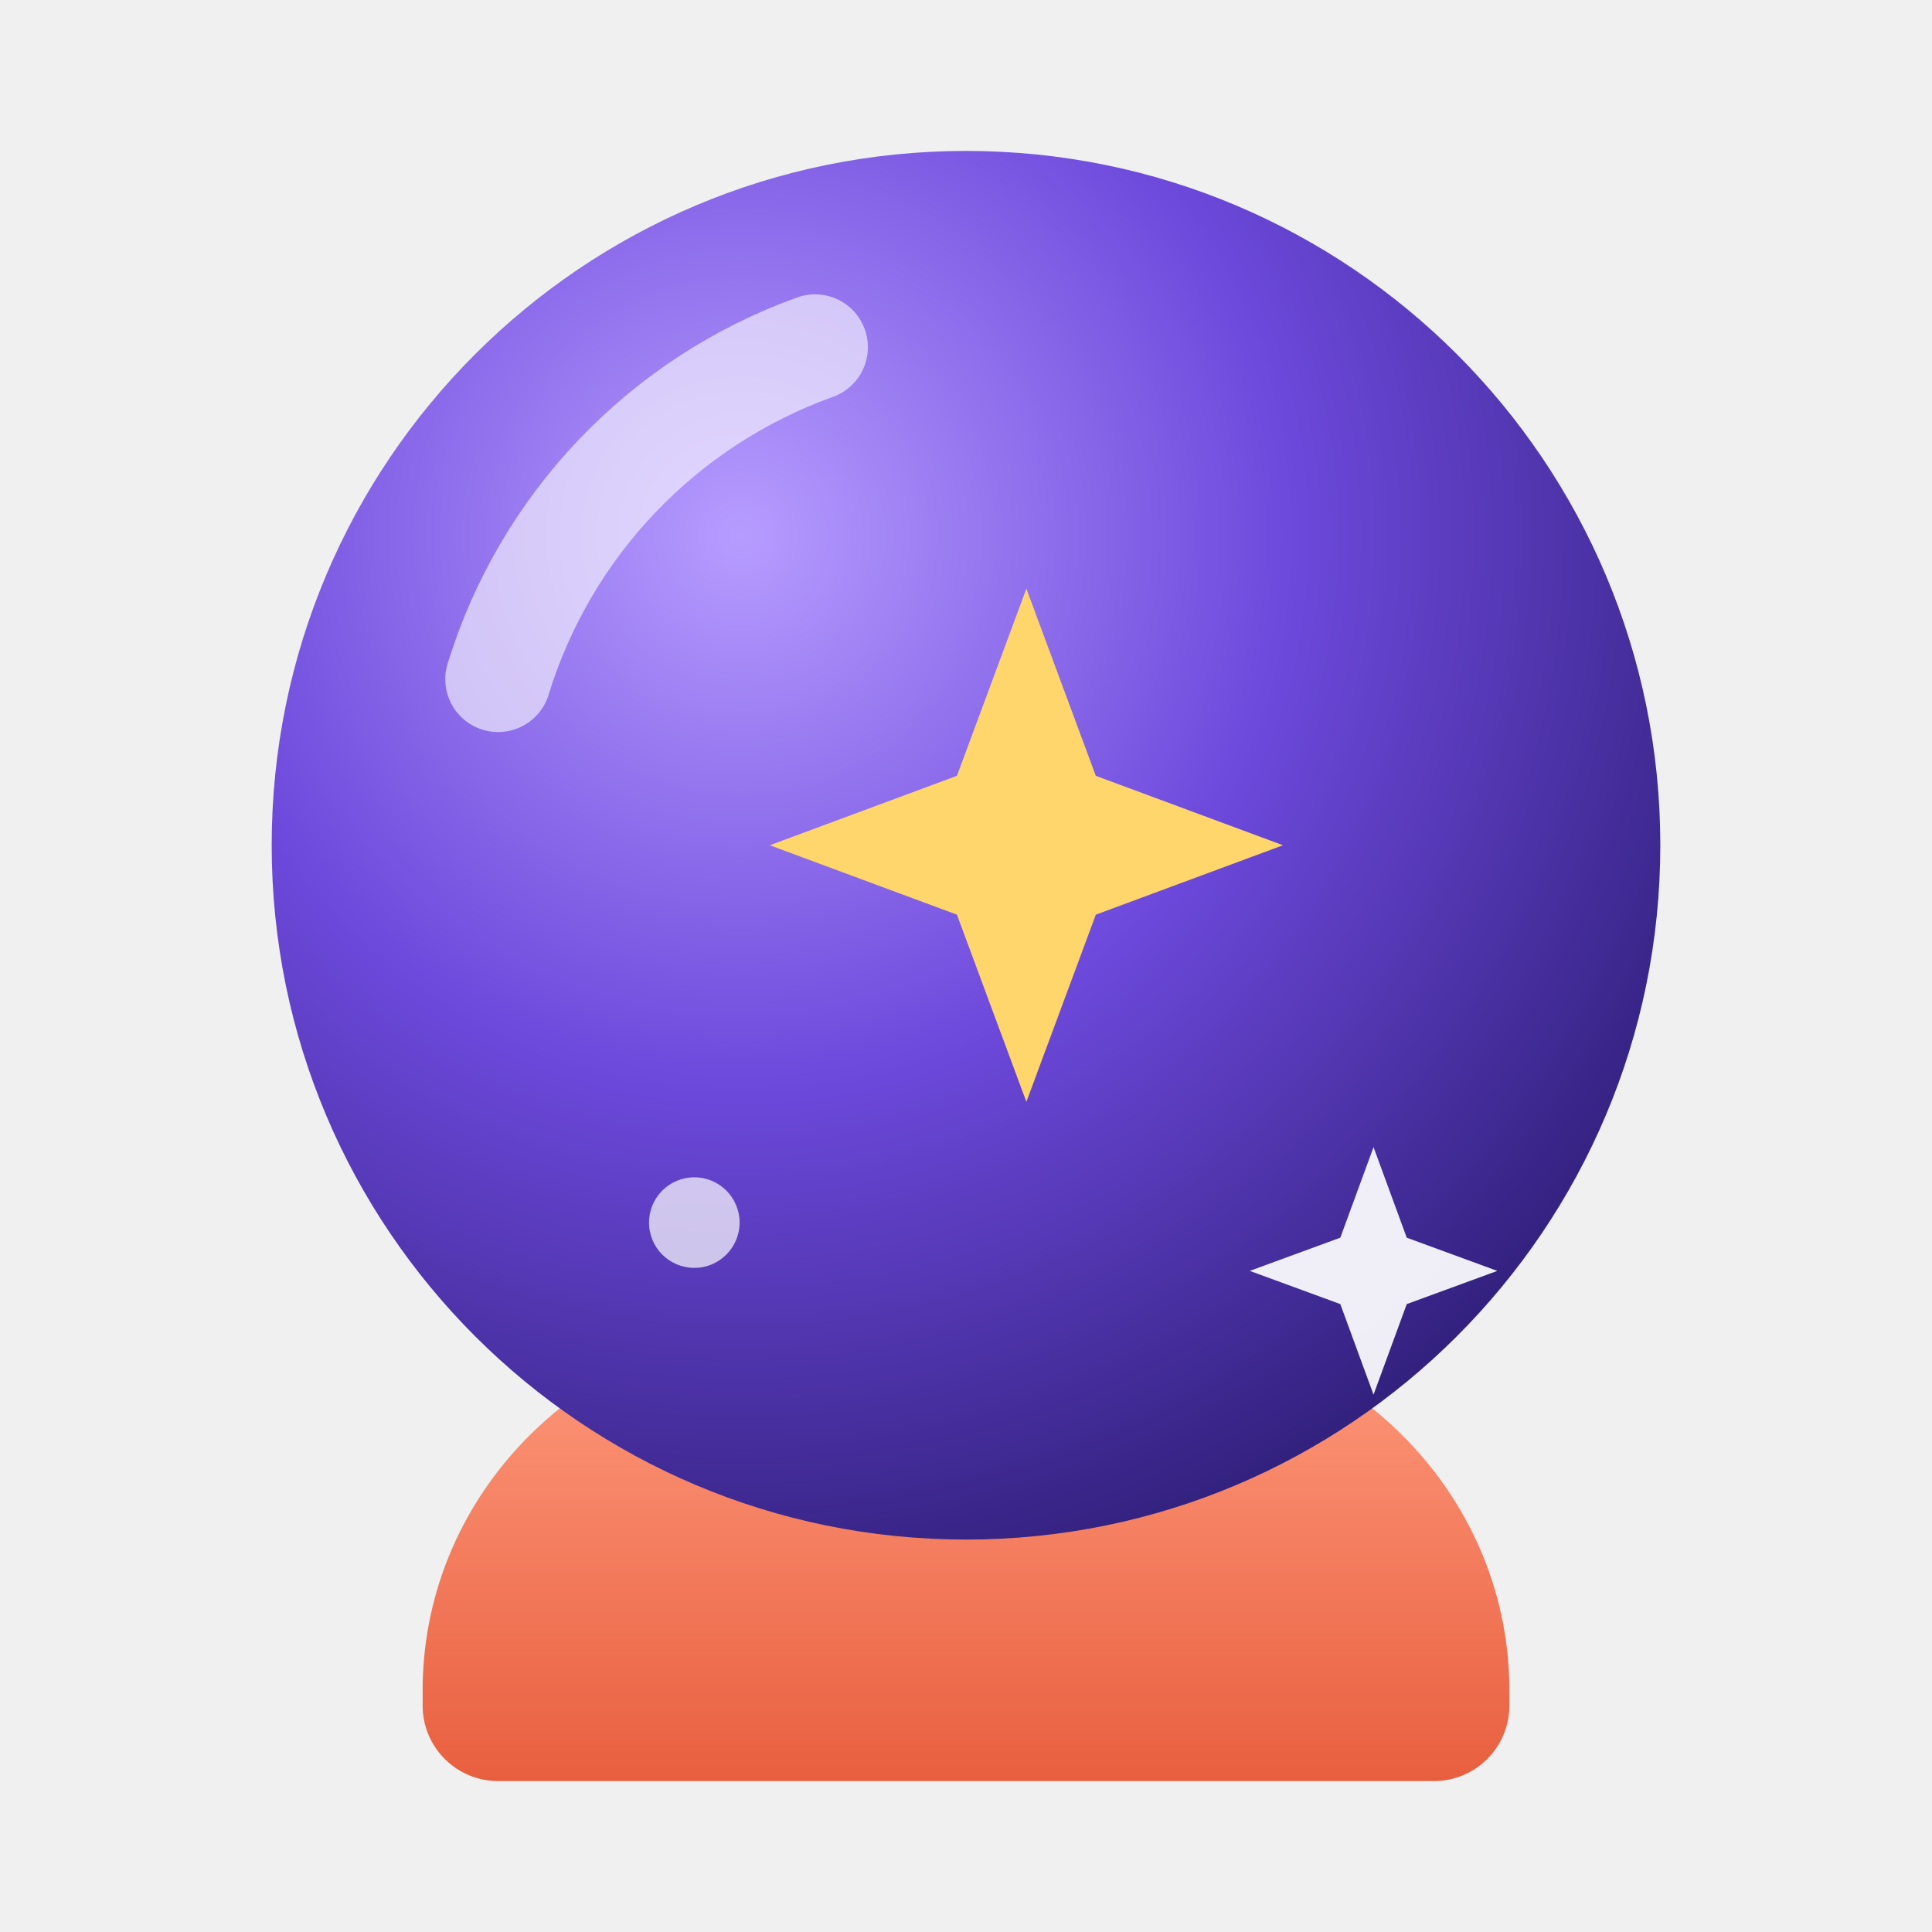
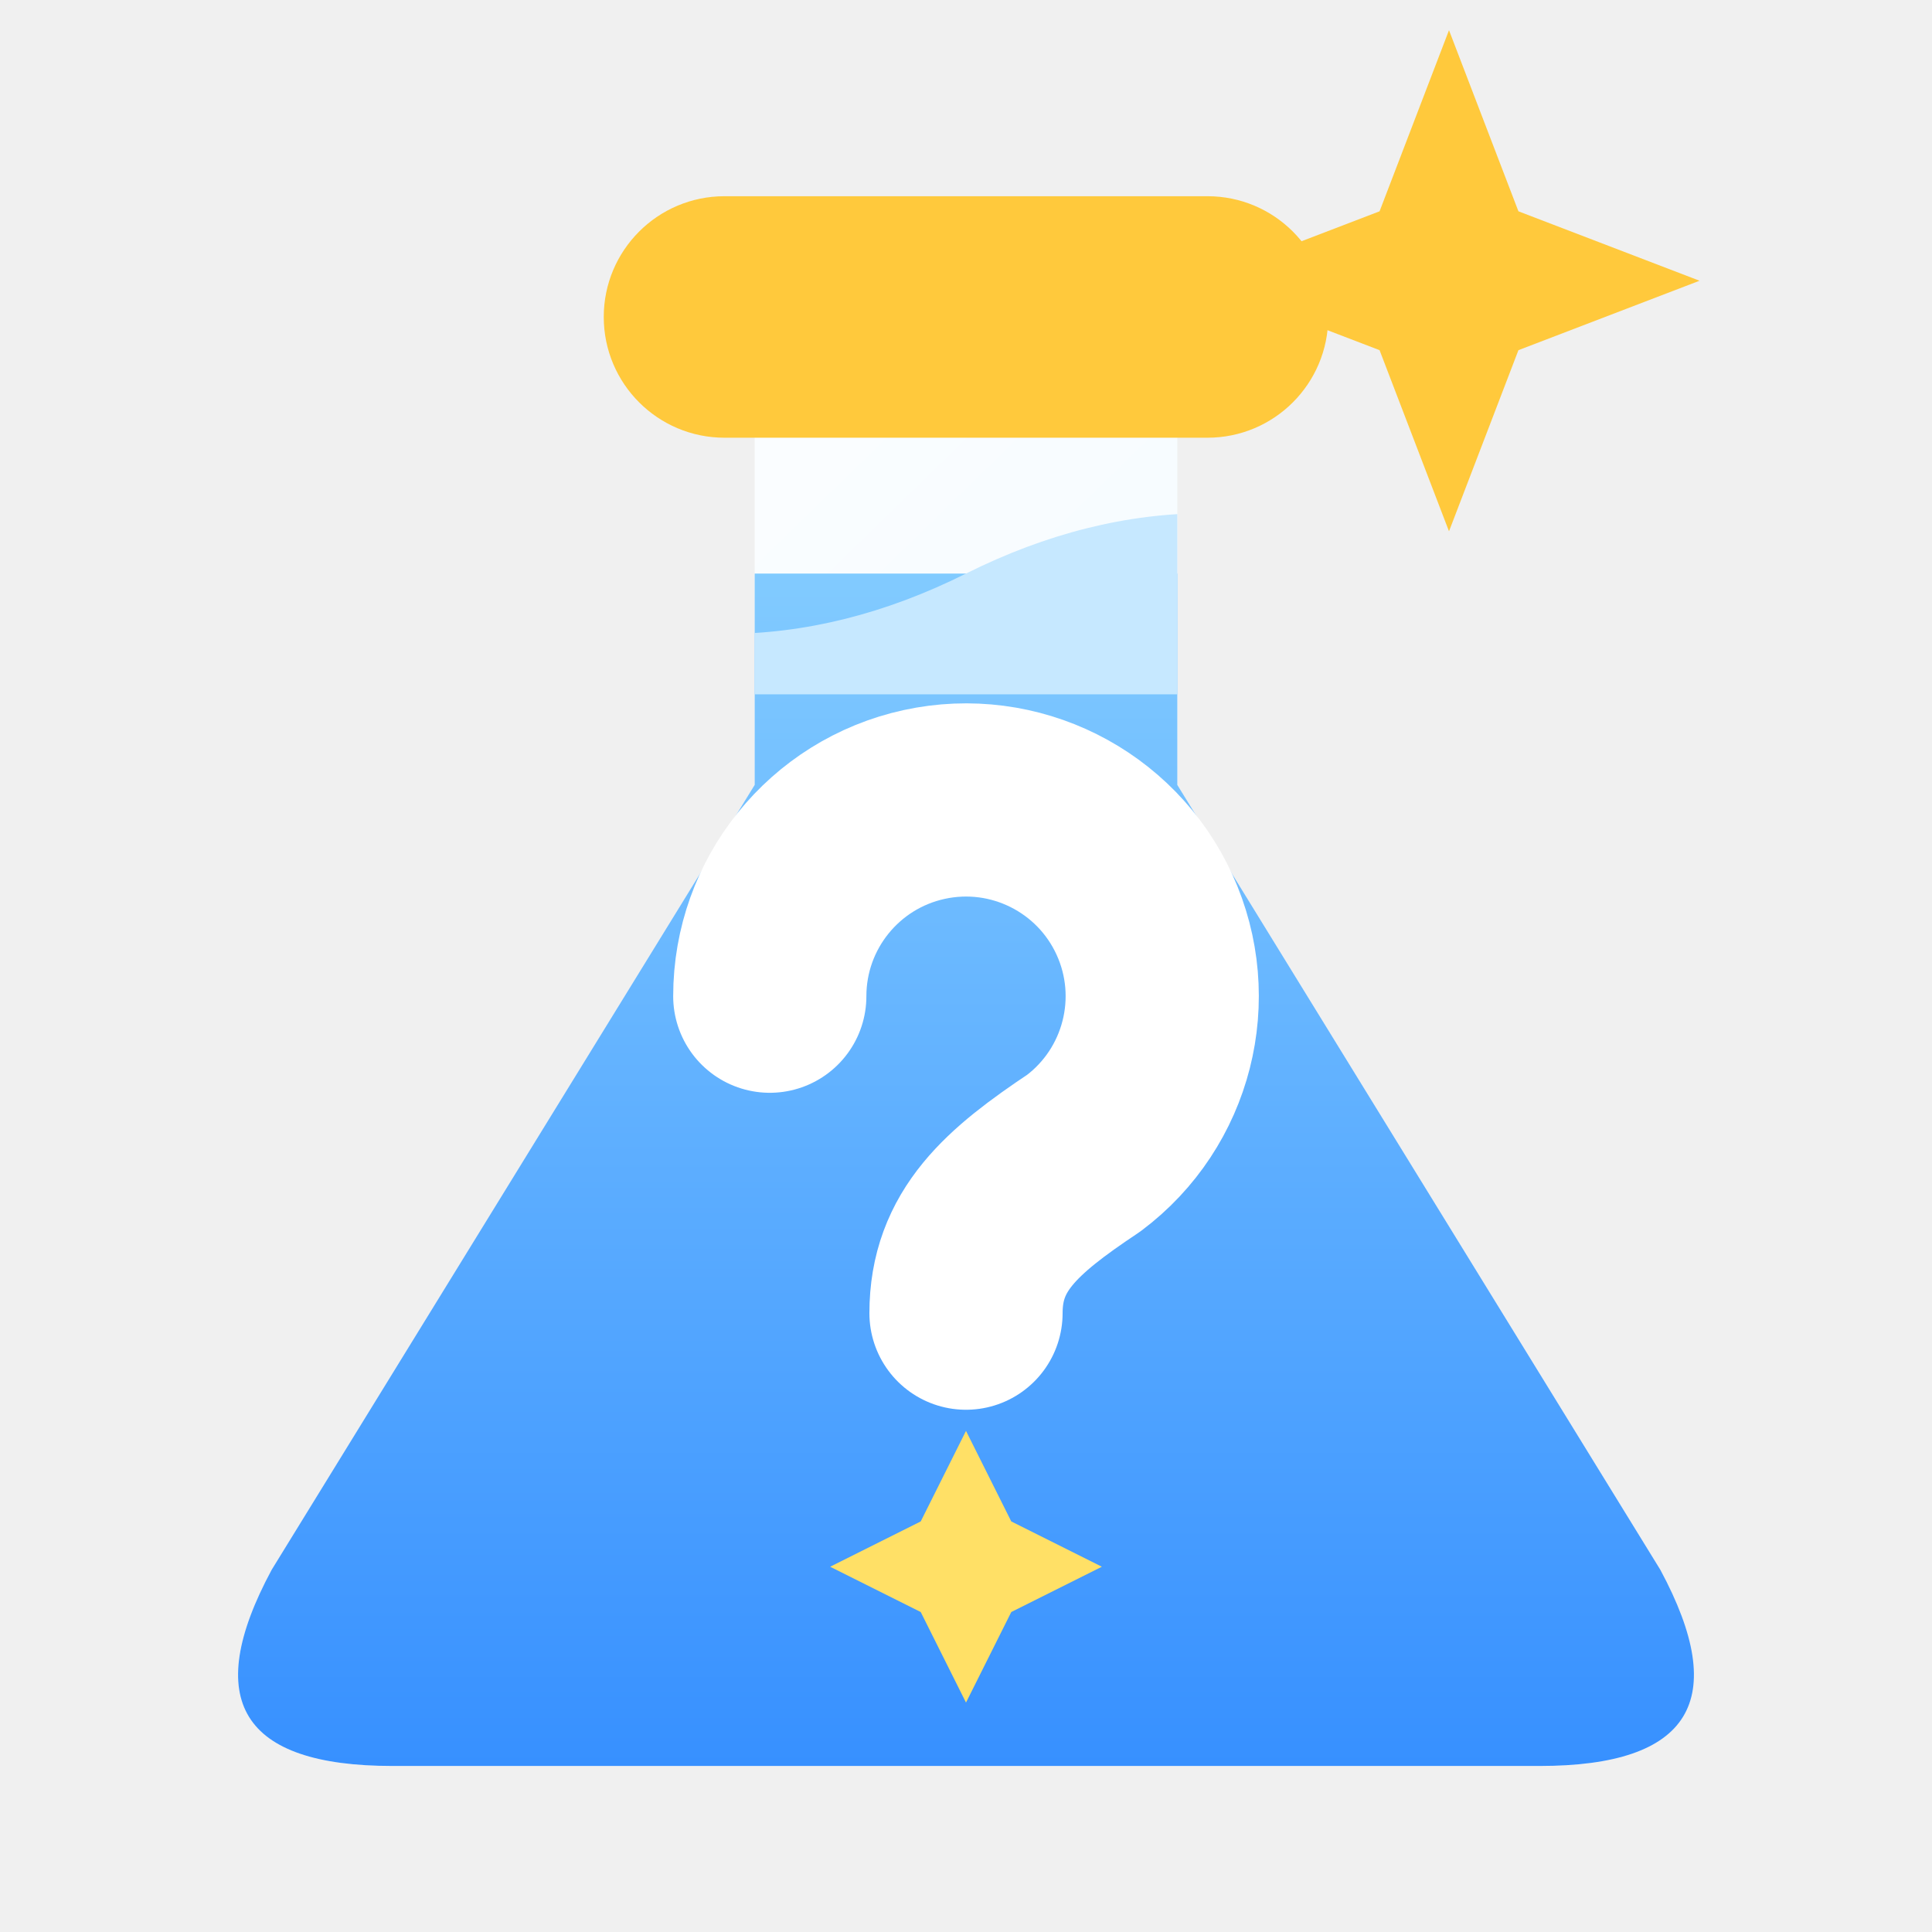
<svg xmlns="http://www.w3.org/2000/svg" viewBox="0 0 64 64" width="64" height="64" role="img" aria-label="무슨상연구소">
  <defs>
-     <radialGradient id="ball" cx="34%" cy="28%" r="78%">
-       <stop offset="0" stop-color="#b79cff" />
-       <stop offset="0.5" stop-color="#6d49dc" />
-       <stop offset="1" stop-color="#301f7a" />
-     </radialGradient>
-     <linearGradient id="base" x1="0" y1="0" x2="0" y2="1">
-       <stop offset="0" stop-color="#ff9a7d" />
-       <stop offset="1" stop-color="#e85f3f" />
+     <clipPath id="wvl-body">
+       <path d="M25 12H39V26L55 52Q58.5 58.5 51 58.5H13Q5.5 58.5 9 52L25 26Z" />
+     </clipPath>
+     <linearGradient id="wvl-liq" x1="0" y1="0" x2="0" y2="1">
+       <stop offset="0" stop-color="#82cbff" />
+       <stop offset="1" stop-color="#2a86ff" />
+     </linearGradient>
+     <linearGradient id="wvl-glass" x1="0" y1="0" x2="1" y2="1">
+       <stop offset="0" stop-color="#ffffff" />
+       <stop offset="1" stop-color="#e9f6ff" />
    </linearGradient>
  </defs>
-   <path d="M14 56c0-6 4.5-11 10.5-12h15C45.500 45 50 50 50 56v.5a2.500 2.500 0 0 1-2.500 2.500h-31A2.500 2.500 0 0 1 14 56.500z" fill="url(#base)" />
-   <circle cx="32" cy="28" r="23" fill="url(#ball)" />
-   <path d="M16.500 22.500A17 17 0 0 1 27 11.500" fill="none" stroke="#fff" stroke-opacity="0.6" stroke-width="3.500" stroke-linecap="round" />
-   <path d="M34 19.500l2.300 6.200 6.200 2.300-6.200 2.300L34 36.500l-2.300-6.200-6.200-2.300 6.200-2.300z" fill="#ffd66b" />
-   <path d="M45.500 38l1.100 3 3 1.100-3 1.100-1.100 3-1.100-3-3-1.100 3-1.100z" fill="#fff" fill-opacity="0.92" />
-   <circle cx="23" cy="40.500" r="1.500" fill="#fff" fill-opacity="0.7" />
+   <path d="M25 12H39V26L55 52Q58.5 58.5 51 58.5H13Q5.5 58.5 9 52L25 26Z" fill="url(#wvl-glass)" />
+   <g clip-path="url(#wvl-body)">
+     <rect x="0" y="19" width="64" height="46" fill="url(#wvl-liq)" />
+     <path d="M0 19Q8 15 16 19T32 19T48 19T64 19V23H0Z" fill="#c6e8ff" />
+   </g>
+   <rect x="20" y="6.500" width="24" height="8" rx="4" fill="#ffc93c" />
+   <path d="M25.500 37.500a6.500 6.500 0 1 1 10.400 5.200c-2.400 1.600-3.900 2.900-3.900 5.300" transform="translate(0 -4.500)" fill="none" stroke="#fff" stroke-width="6.400" stroke-linecap="round" stroke-linejoin="round" />
+   <path d="M32 47l1.500 3 3 1.500-3 1.500-1.500 3-1.500-3-3-1.500 3-1.500z" transform="translate(0 0.400)" fill="#ffe066" />
+   <path d="M48 1l2.300 6 6 2.300-6 2.300-2.300 6-2.300-6-6-2.300 6-2.300z" fill="#ffc93c" />
</svg>
